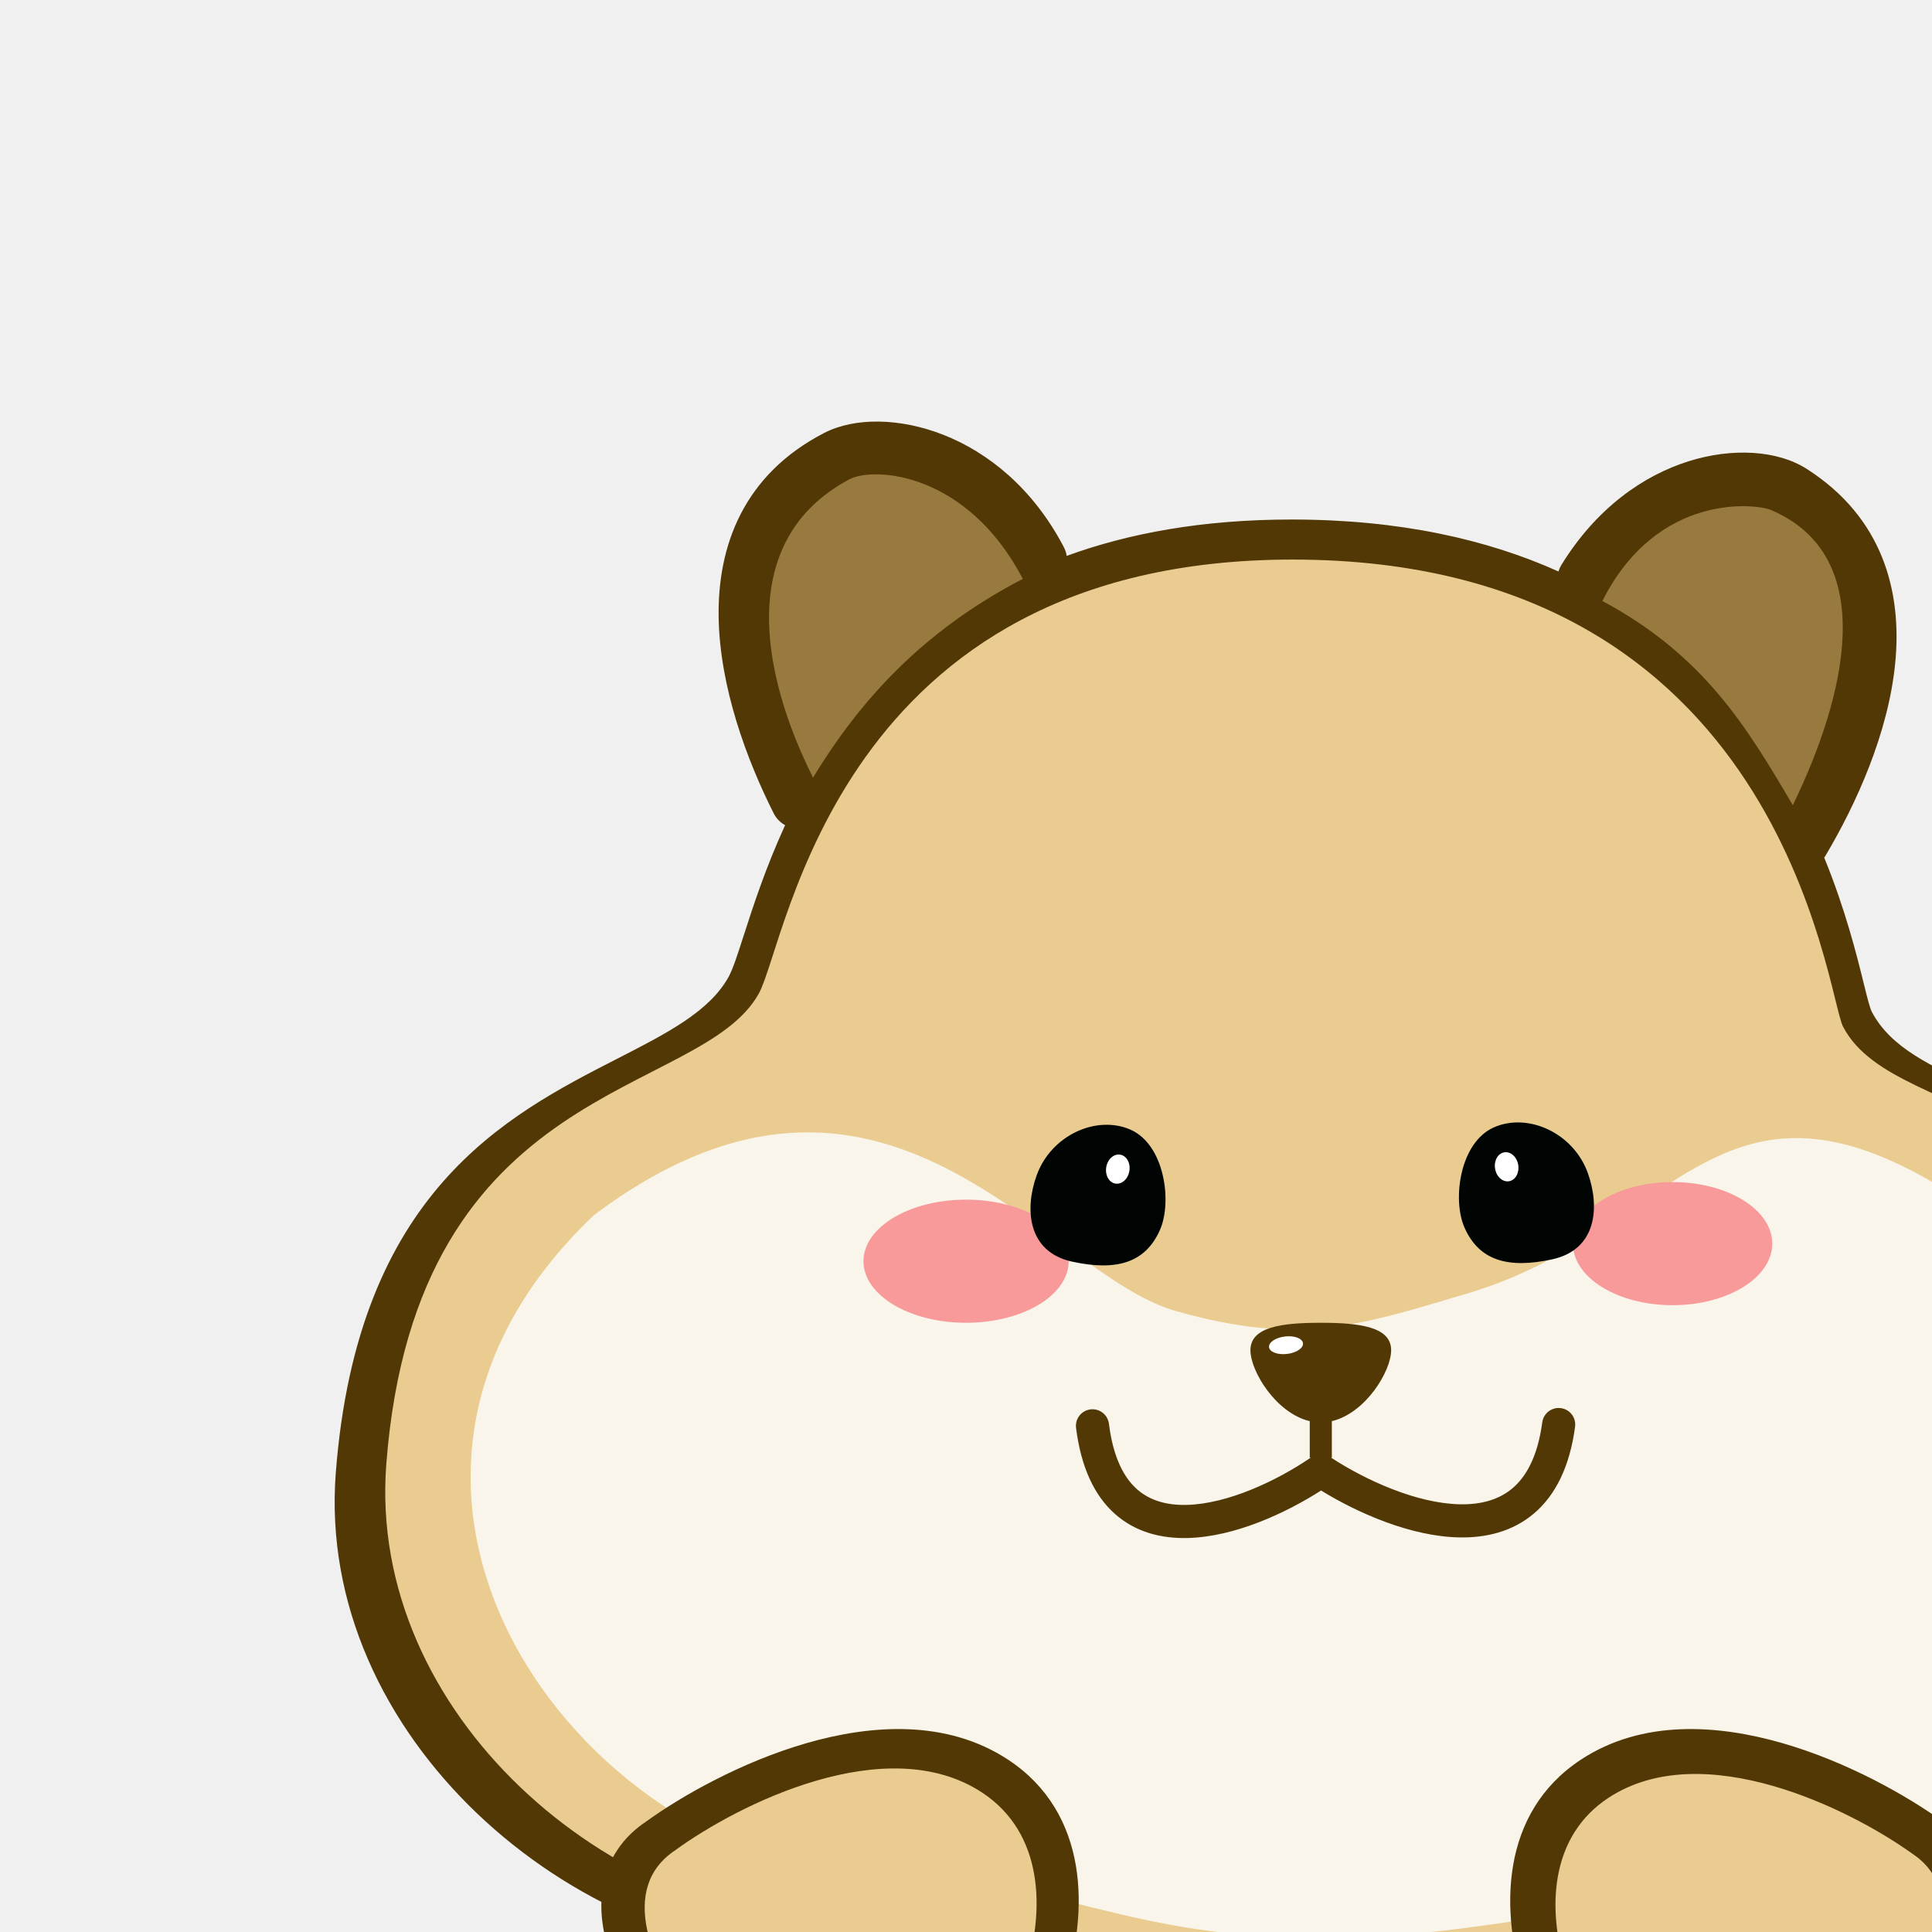
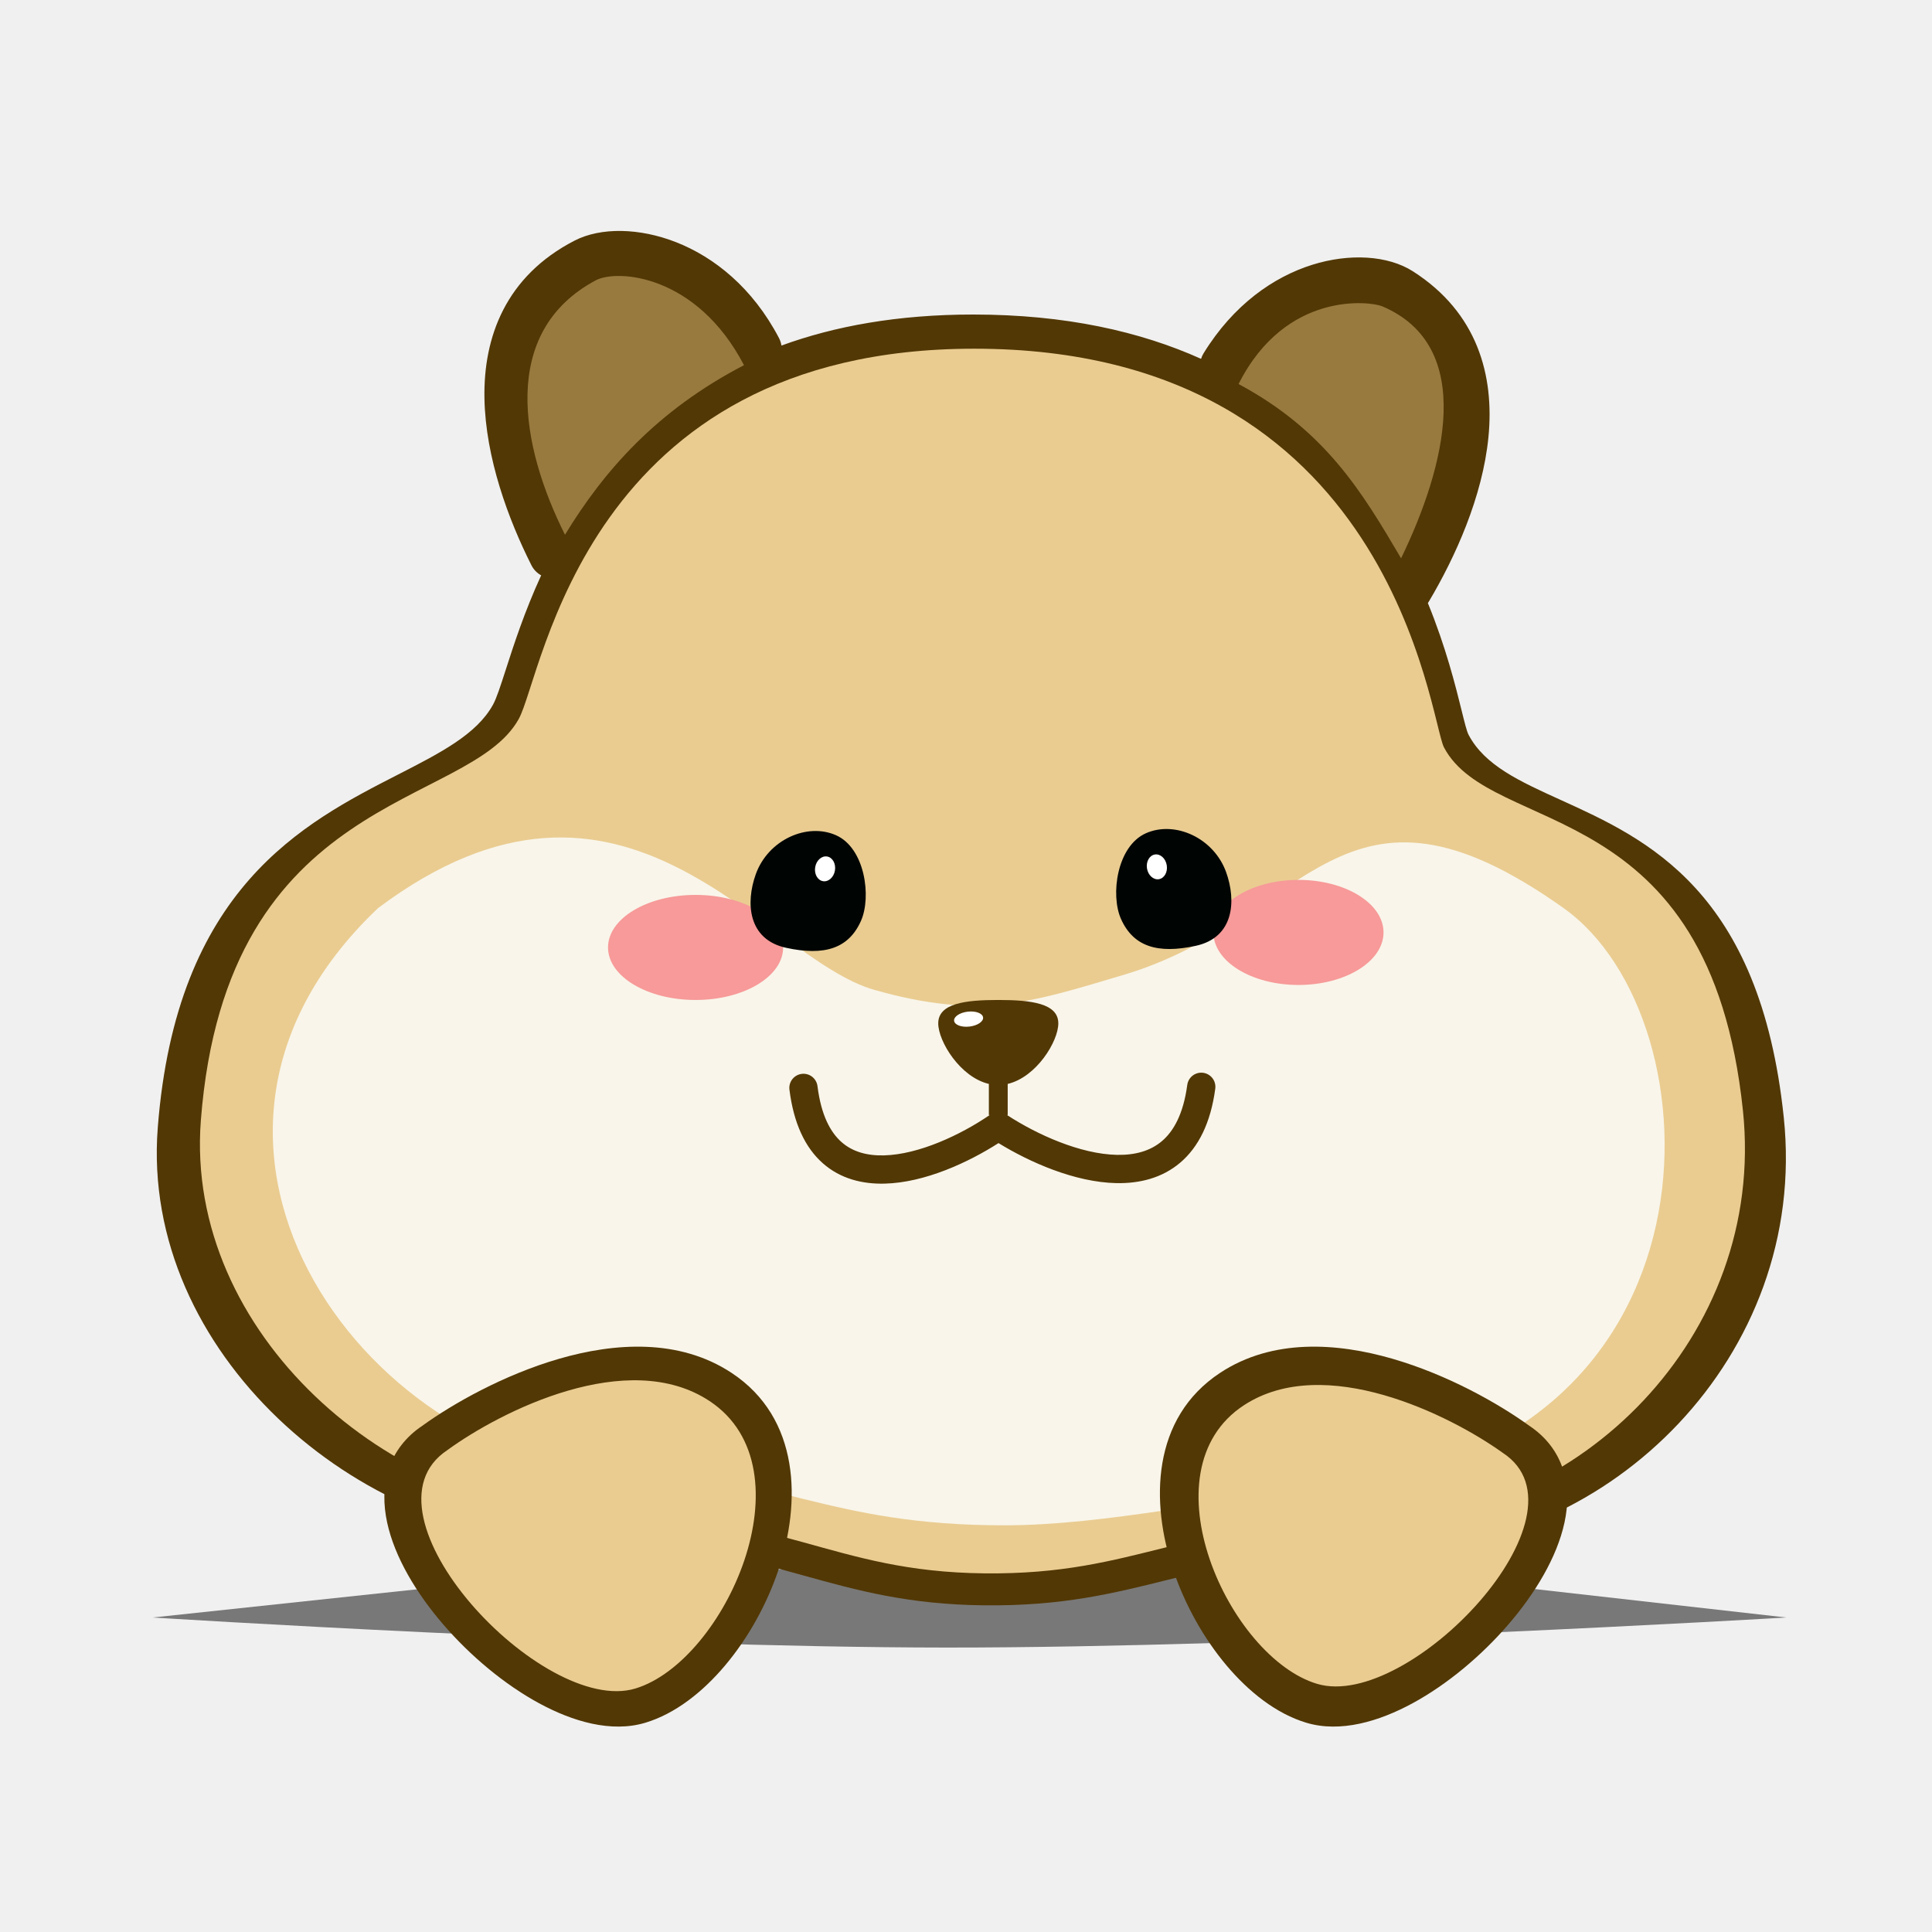
- <svg xmlns="http://www.w3.org/2000/svg" t="1773748522960" class="icon" viewBox="0 0 1024 1024" version="1.1" p-id="1790" width="1024" height="1024" preserveAspectRatio="xMidYMid meet">
+ <svg xmlns="http://www.w3.org/2000/svg" t="1773748522960" class="icon" viewBox="80 80 1200 1200" version="1.1" p-id="1790" width="1024" height="1024" preserveAspectRatio="xMidYMid meet">
  <g transform="translate(172,162)">
    <path d="M218.285 899.678s166.511-8.321 277.173-9.333c122.956-1.126 318.821 9.333 318.821 9.333l203.214 22.979s-317.478 18.815-522.035 18.672C294.821 941.188 2.864 922.656 2.864 922.656l215.42-22.979z" fill="#000000" opacity=".5" p-id="1791" />
    <path d="M317.302 95.685c-17.797-7.001-32.607-5.544-39.047-2.218C247.808 109.194 237.629 134.963 238.15 164.826c0.468 27.013 9.883 56.349 21.244 81.101 22.001-37.566 55.41-76.358 107.938-102.195a14.69 14.69 0 0 1-1.41-2.194c-13.107-25.029-31.545-39.131-48.62-45.852zM238.086 269.107a14.561 14.561 0 0 0 6.042 6.249c-10.413 22.695-17.086 43.397-21.963 58.532-3.274 10.155-5.74 17.803-7.984 21.864-10.146 18.362-32.513 29.813-59.018 43.38-58.719 30.059-137.743 70.51-149.191 219.56-10.714 139.495 125.542 256.199 254.192 256.199 68.784 0 109.088 11.182 147.201 21.756 33.166 9.201 64.673 17.94 111.844 18.45 48.476 0.521 80.115-7.364 113.84-15.773 37.116-9.251 76.759-19.131 144.162-19.131 128.647 0 254.315-118.898 238.73-268.063-14.737-141.063-85.106-173.003-138.623-197.296-25.474-11.565-47.133-21.396-57.154-40.436-1.118-2.121-2.425-7.411-4.327-15.091-3.724-15.038-9.716-39.243-20.963-66.733 0.237-0.334 0.462-0.679 0.673-1.036 16.29-27.443 33.341-64.936 36.963-102.172 3.695-38.02-6.712-77.177-46.955-102.868-15.445-9.86-39.325-11.32-62.528-4.026-23.953 7.528-48.9 24.76-67.49 55.012a14.655 14.655 0 0 0-1.536 3.4c-37.631-16.931-84.073-27.525-141.49-27.525-46.999 0-86.265 7.256-119.15 19.275a14.57 14.57 0 0 0-1.518-4.669c-16.41-31.34-40.29-50.243-63.827-59.503-22.812-8.979-46.914-9.392-63.184-0.989C222.091 89.547 208.235 127.342 208.896 165.332c0.647 37.086 14.912 75.445 29.19 103.775z m441.487-115.016c48.464 28.505 79.612 68.105 99.98 105.943 11.624-22.619 21.425-48.719 23.836-73.5 2.949-30.328-5.079-57.18-33.578-75.375-5.881-3.754-20.085-6.407-38.014-0.775-17.177 5.398-36.411 18.131-51.335 42.42-0.278 0.451-0.573 0.878-0.889 1.287z m168.457 279.403c-18.476-8.964-41.209-21.624-53.757-45.471-2.285-4.339-3.651-9.354-4.292-11.694l-0.029-0.108c-0.772-2.841-1.633-6.305-2.507-9.848l-0.003-0.006-0.316-1.281c-2.048-8.265-4.64-18.572-8.283-30.404-7.303-23.713-18.678-53.002-37.347-81.455-36.381-55.445-102.078-110.61-228.987-110.61-117.467 0-179.367 48.347-214.891 98.041-18.268 25.553-30.085 52.28-38.397 74.995-3.686 10.073-6.609 19.137-9.204 27.192l-1.012 3.139-0.252 0.772c-2.364 7.314-5.386 16.674-8.964 23.148-12.835 23.221-36.495 36.955-55.82 47.244-5.617 2.99-11.156 5.828-16.653 8.645-15.711 8.046-31.062 15.91-46.756 26.615-20.275 13.833-39.342 31.44-54.418 57.072-15.117 25.702-27.124 61.019-30.998 111.449-4.547 59.193 21.972 115.089 65.87 157.014 44.073 42.092 103.278 67.689 159.147 67.689 67.958 0 110.185 10.462 147.52 20.743 2.437 0.67 4.839 1.337 7.218 1.995 33.087 9.169 61.358 17.001 104.626 17.467 44.682 0.483 73.222-6.627 106.78-14.986l3.142-0.784 1.653-0.41c36.808-9.14 78.435-18.725 146.11-18.725 112.584 0 223.279-105.133 209.63-235.766-5.085-48.678-17.031-81.426-31.188-104.346-14.043-22.736-31.244-37.396-49.427-48.573-13.414-8.248-25.963-13.935-39.251-19.959-6.106-2.768-12.367-5.606-18.944-8.798z" fill="#523805" p-id="1792" />
    <path d="M804.899 382.247c29.474 56.019 165.042 28.011 185.672 225.552 14.781 141.523-104.398 254.329-226.403 254.329s-148.114 34.155-244.68 33.116c-96.139-1.033-123.67-38.145-245.672-38.145-122.008 0-251.231-110.724-241.07-243.074 15.758-205.242 166.514-193.448 197.459-249.467C245.459 336.946 271.465 134.583 513.132 134.583c260.86 0 282.846 230.707 291.767 247.665z" fill="#EACC91" p-id="1793" />
    <path d="M605.737 523.562c-57.49 17.092-88.567 27.967-154.565 9.298-69.655-19.705-154.407-166.233-308.382-50.802-157.538 149.618 0 350.664 153.974 350.664 93.029 0 123.626 32.917 235.982 32.674 62.291-0.138 132.383-16.577 202.509-23.54 248.054-24.626 241.064-290.772 143.951-359.798-138.29-98.292-158.357 7.282-273.469 41.504z" fill="#F9F5EA" p-id="1794" />
    <path d="M258.926 250.149c-27.472-54.79-40.96-125.806 19.017-157.989 13.47-7.227 62.856-3.578 92.16 52.663-54.096 28.093-86.946 65.507-111.177 105.326z m519.314 14.629c27.472-56.648 46.811-131.657-11.703-156.526-7.25-3.081-59.93-9.874-89.234 48.274 54.096 29.044 76.706 67.087 100.937 108.251z" fill="#987A3F" p-id="1795" />
    <path d="M714.503 529.78c29.178 0 52.83-14.611 52.83-32.63 0-18.022-23.651-32.63-52.83-32.63-29.175 0-52.83 14.608-52.83 32.63 0 18.019 23.654 32.63 52.83 32.63z m-374.465 9.321c30.035 0 54.383-14.608 54.383-32.628 0-18.022-24.348-32.63-54.383-32.63-30.035 0-54.383 14.608-54.383 32.63 0 18.019 24.348 32.628 54.383 32.628z" fill="#F79A99" p-id="1796" />
    <path d="M650.752 505.458c-23.76 5.19-38.871 0.492-46.519-16.761-6.595-14.877-2.516-45.164 15.53-53.16 18.043-7.999 42.154 2.882 49.816 24.199 6.384 17.762 4.933 40.533-18.827 45.723z m-254.49 1.238c23.76 5.19 38.871 0.492 46.519-16.761 6.595-14.877 2.516-45.164-15.53-53.163-18.043-7.996-42.154 2.885-49.816 24.202-6.384 17.762-4.933 40.533 18.827 45.723z" fill="#000504" p-id="1797" />
    <path d="M627.817 464.083c-3.388 0.556-6.697-2.422-7.393-6.659-0.696-4.234 1.483-8.116 4.871-8.675 3.385-0.556 6.697 2.425 7.393 6.659 0.696 4.234-1.486 8.116-4.871 8.675z m-208.618 1.238c3.385 0.559 6.697-2.422 7.393-6.656s-1.486-8.119-4.871-8.675c-3.388-0.559-6.697 2.422-7.393 6.656s1.483 8.119 4.871 8.675z" fill="#FFFFFF" p-id="1798" />
    <path d="M187.307 827.383c16.811-12.18 45.524-28.476 76.162-37.335 31.021-8.973 60.75-9.447 82.783 5.076 25.708 16.943 30.196 51.124 17.467 88.81-6.17 18.265-16.033 35.755-27.642 49.559-11.756 13.982-24.392 23.131-35.7 26.522-9.906 2.973-25.135 0.231-43.652-9.836-17.94-9.757-36.358-25.027-51.191-42.224-14.986-17.376-25.22-35.448-28.464-50.425-1.592-7.349-1.355-13.265 0.135-17.856 1.413-4.353 4.228-8.403 9.567-11.916l0.272-0.181 0.263-0.193z m175.045-56.689c-32.66-21.524-72.85-18.634-107.011-8.754-34.395 9.947-65.995 27.879-84.948 41.571-10.433 6.951-17.478 16.232-21.015 27.13-3.493 10.761-3.268 22.145-0.904 33.075 4.675 21.586 18.227 44.009 34.904 63.342 16.823 19.512 37.932 37.162 59.372 48.821 20.86 11.343 44.866 18.508 66.036 12.156 18.689-5.606 35.814-19.216 49.684-35.714 14.023-16.677 25.659-37.394 32.967-59.026 14.225-42.107 13.575-94.486-29.085-122.602z m478.536 56.689c-16.811-12.18-45.524-28.476-76.162-37.335-31.021-8.973-60.75-9.447-82.783 5.076-25.708 16.943-30.196 51.124-17.467 88.81 6.17 18.265 16.033 35.755 27.642 49.559 11.756 13.982 24.392 23.131 35.7 26.522 9.906 2.973 25.135 0.231 43.652-9.836 17.94-9.757 36.358-25.027 51.194-42.224 14.983-17.376 25.22-35.448 28.461-50.425 1.592-7.349 1.355-13.265-0.135-17.856-1.413-4.353-4.228-8.403-9.564-11.916l-0.272-0.181-0.266-0.193z m-175.045-56.689c32.66-21.524 72.853-18.634 107.014-8.754 34.392 9.947 65.992 27.879 84.948 41.571 10.433 6.951 17.475 16.232 21.012 27.13 3.493 10.761 3.271 22.145 0.904 33.075-4.672 21.586-18.23 44.009-34.904 63.342-16.823 19.512-37.932 37.162-59.369 48.821-20.863 11.343-44.869 18.508-66.036 12.156-18.692-5.606-35.814-19.216-49.687-35.714-14.02-16.677-25.659-37.394-32.967-59.026-14.222-42.107-13.575-94.486 29.085-122.602z" fill="#523805" p-id="1799" />
    <path d="M185.815 818.729c33.169-24.193 112.195-64.155 162.956-30.48 63.45 42.089 9.532 161.713-46.147 178.524-57.683 17.417-175.935-108.857-116.809-148.044z m655.521 1.609c-32.701-23.458-110.612-62.209-160.66-29.556-62.558 40.814-9.397 156.812 45.498 173.115 56.87 16.887 173.457-105.56 115.162-143.559z" fill="#EACC91" p-id="1800" />
    <path d="M533.899 591.24c17.815-4.19 31.44-26.41 31.44-37.61 0-12.402-16.697-14.529-37.291-14.529-20.597 0-37.291 2.127-37.291 14.529 0 11.2 13.622 33.418 31.44 37.61v19.333h0.562a11.235 11.235 0 0 0-0.562 0.351c-17.449 11.843-43.336 24.166-65.153 24.705-10.641 0.263-19.582-2.282-26.364-8.271-6.814-6.018-12.657-16.565-14.924-34.728a8.777 8.777 0 1 0-17.42 2.177c2.613 20.907 9.728 36.001 20.723 45.708 11.027 9.737 24.757 13.002 38.418 12.662 25-0.614 52.157-13.286 70.717-25.182 19.239 11.829 47.397 24.368 73.28 24.866 14.073 0.269 28.195-3.025 39.597-12.721 11.416-9.708 18.915-24.831 21.741-45.84a8.777 8.777 0 1 0-17.396-2.341c-2.437 18.104-8.534 28.701-15.72 34.81-7.2 6.124-16.679 8.754-27.885 8.54-22.87-0.439-49.834-12.718-67.923-24.479a8.847 8.847 0 0 0-0.415-0.257h0.427v-19.333z" fill="#523805" p-id="1801" />
    <path d="M518.612 549.947c0.295 2.557-3.49 5.097-8.461 5.673-4.971 0.576-9.239-1.03-9.535-3.587-0.298-2.557 3.49-5.097 8.461-5.673 4.971-0.576 9.239 1.03 9.535 3.587z" fill="#FFFFFF" p-id="1802" />
  </g>
</svg>
